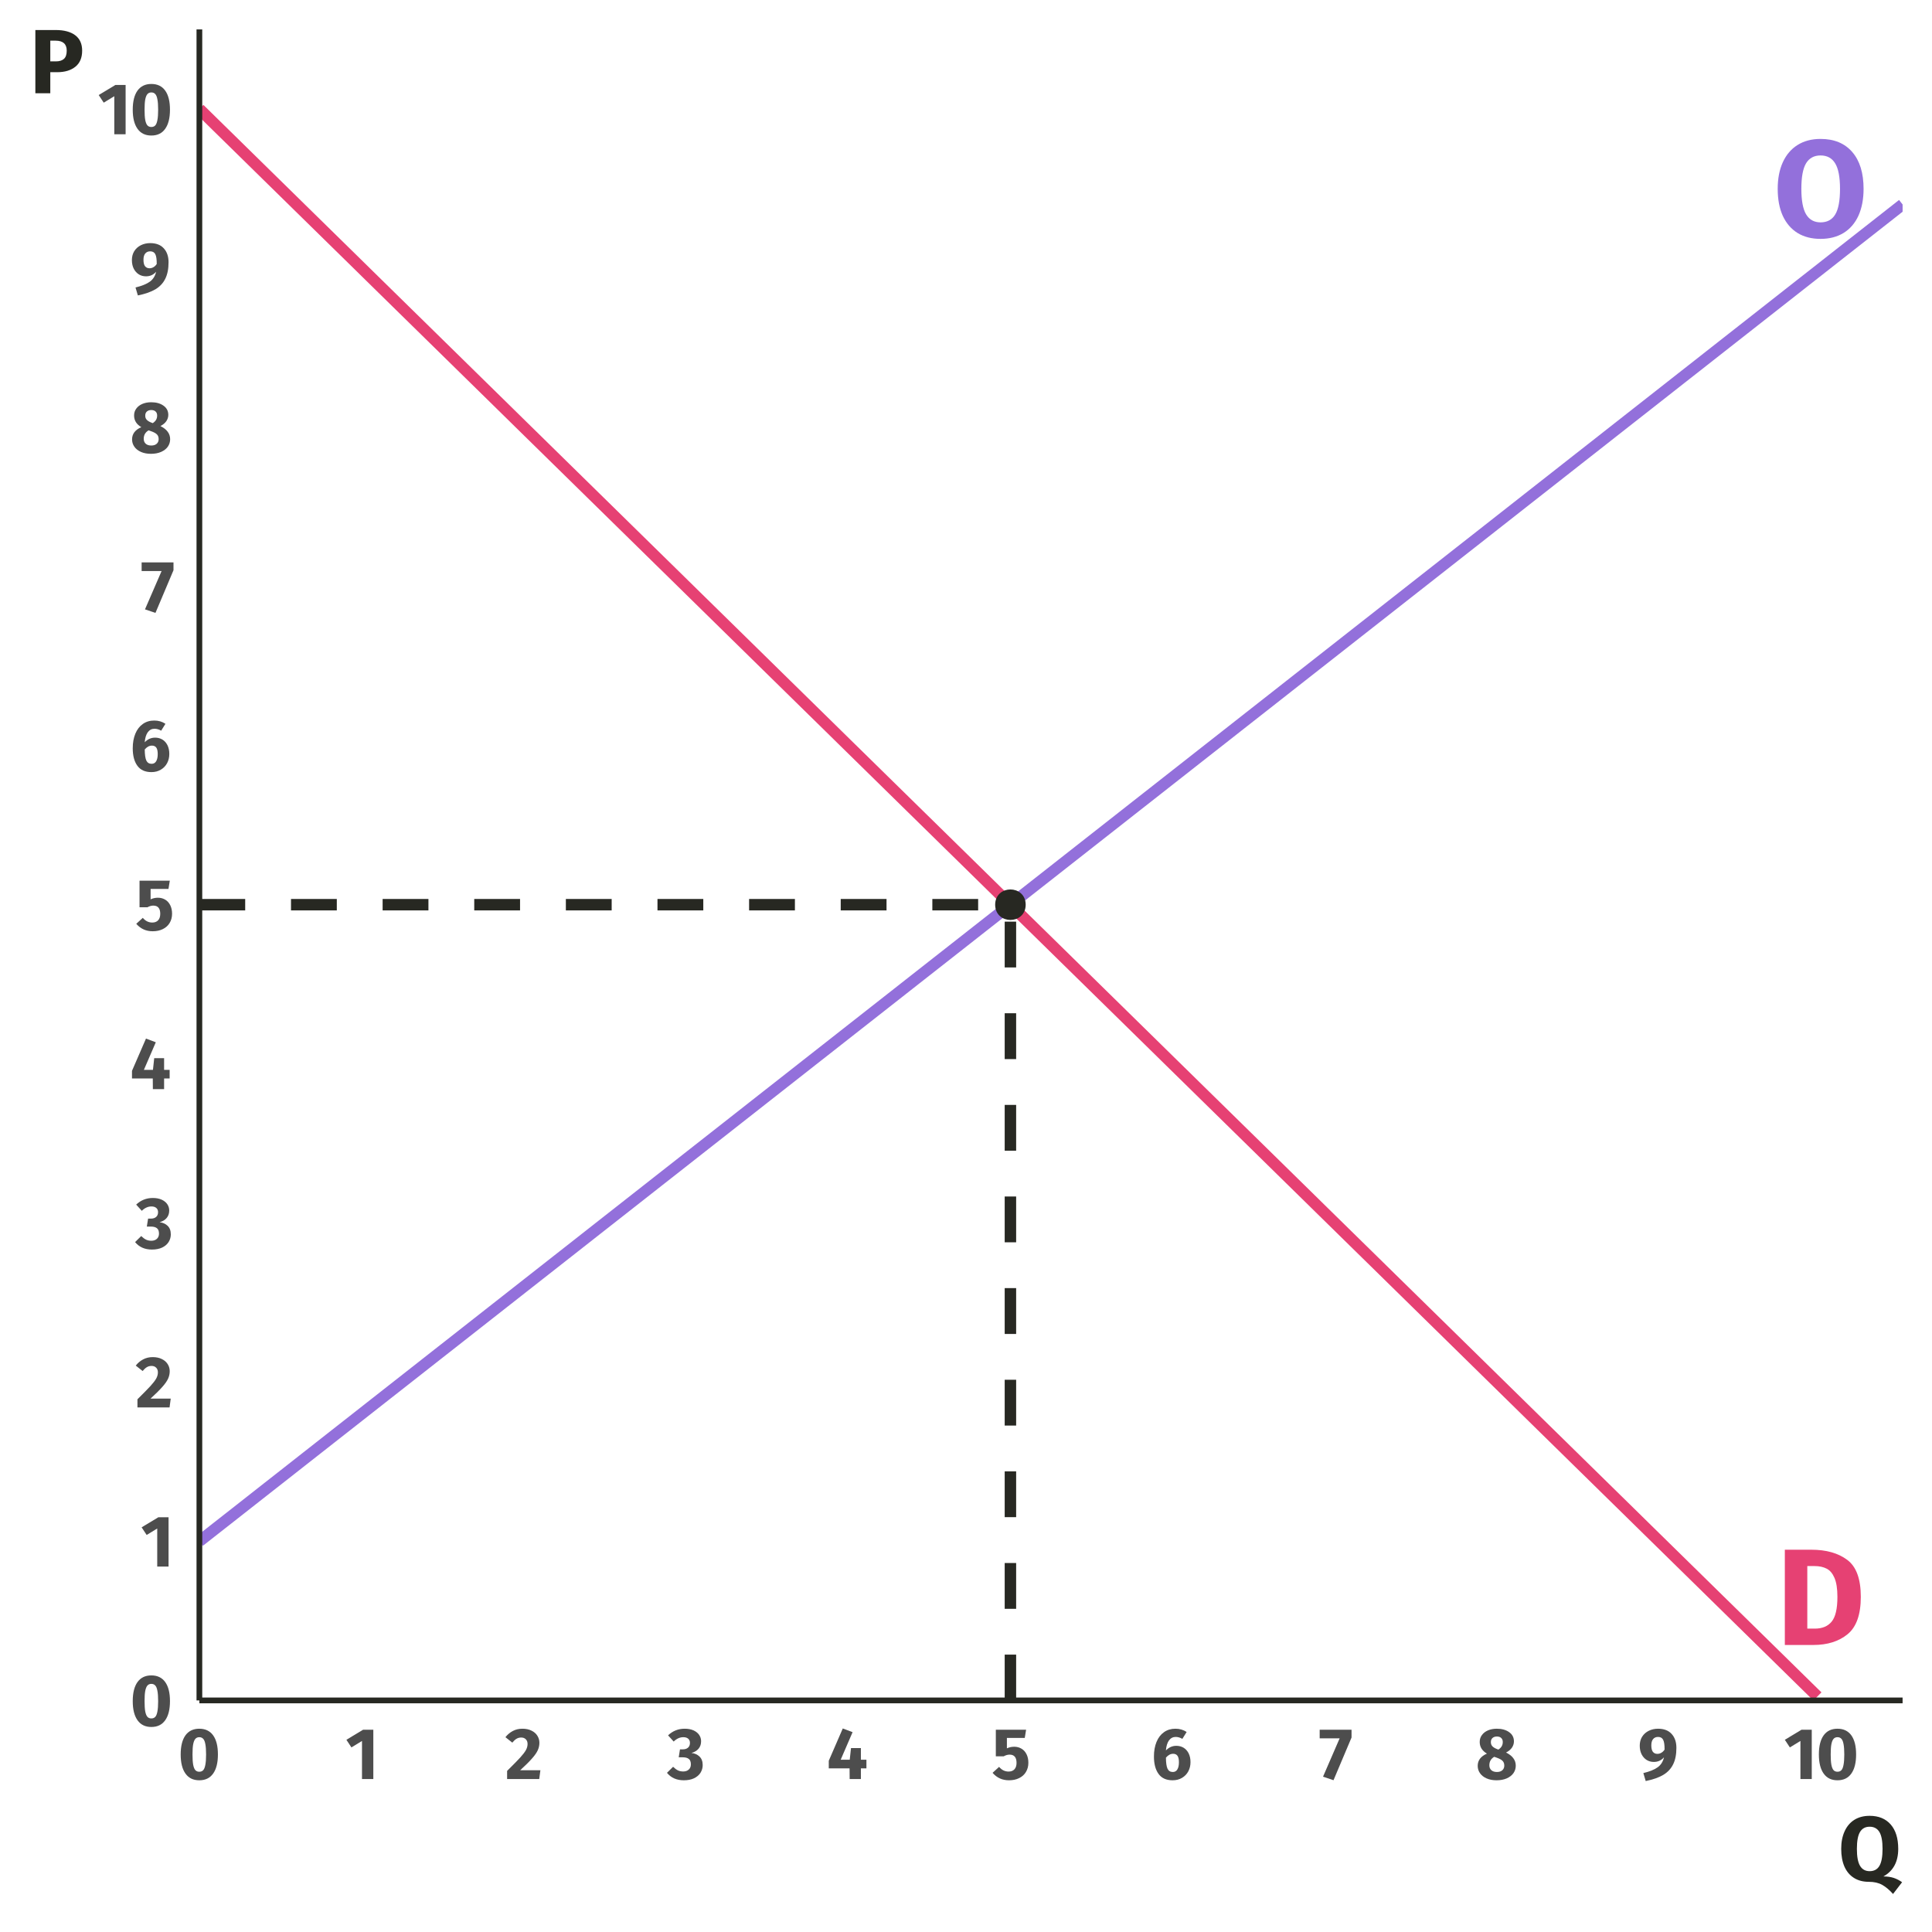
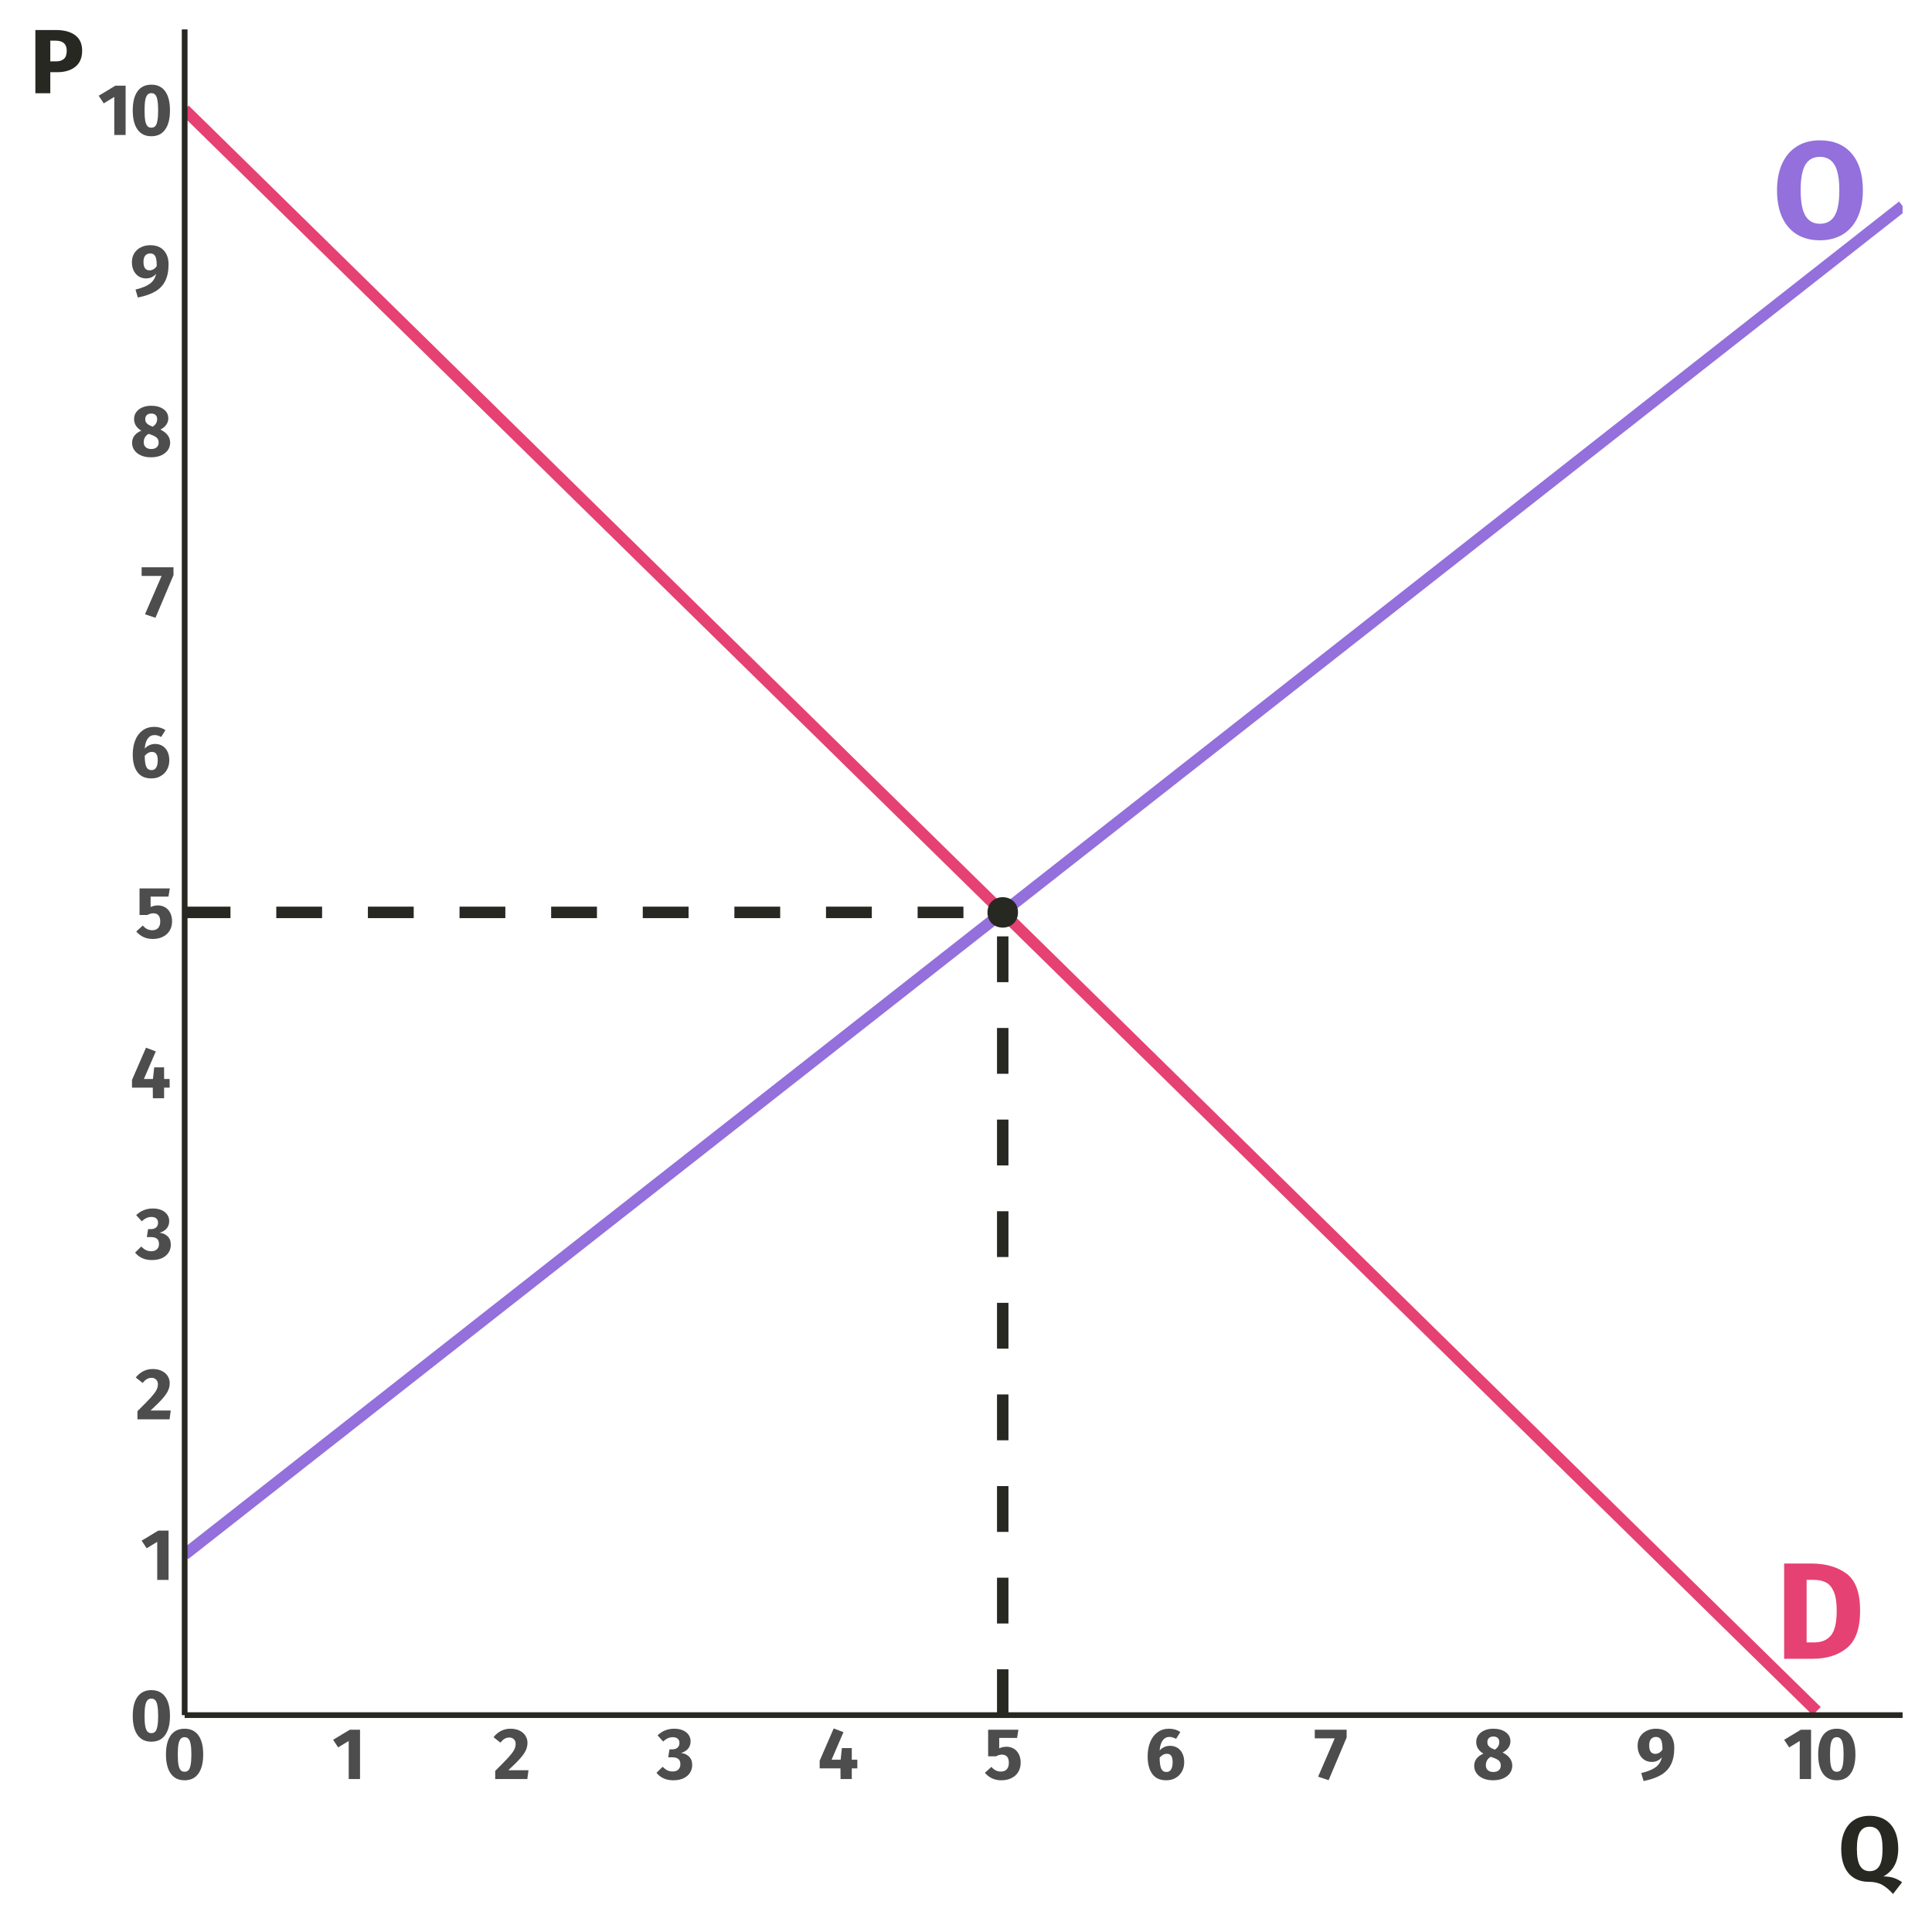
<svg xmlns="http://www.w3.org/2000/svg" xmlns:xlink="http://www.w3.org/1999/xlink" width="360" height="360" viewBox="0 0 360 360">
  <defs>
    <g>
      <g id="glyph-0-0">
        <path d="M 13.906 8.969 L 3.156 8.969 L 3.156 -26.891 L 13.906 -26.891 Z M 4.562 -25.562 L 4.562 7.625 L 12.516 7.625 L 12.516 -25.562 Z M 8.297 -11.547 C 9.316 -11.547 10.047 -11.27 10.484 -10.719 C 10.922 -10.176 11.141 -9.473 11.141 -8.609 C 11.141 -7.703 10.945 -7 10.562 -6.5 C 10.176 -6.008 9.555 -5.703 8.703 -5.578 L 8.703 -4.438 C 8.703 -4.25 8.641 -4.098 8.516 -3.984 C 8.391 -3.867 8.238 -3.812 8.062 -3.812 C 7.895 -3.812 7.742 -3.867 7.609 -3.984 C 7.484 -4.098 7.422 -4.25 7.422 -4.438 L 7.422 -6.578 C 8.328 -6.629 8.941 -6.797 9.266 -7.078 C 9.586 -7.359 9.75 -7.848 9.75 -8.547 C 9.75 -9.117 9.641 -9.555 9.422 -9.859 C 9.203 -10.172 8.789 -10.328 8.188 -10.328 C 7.695 -10.328 7.254 -10.227 6.859 -10.031 C 6.723 -9.988 6.613 -9.969 6.531 -9.969 C 6.344 -9.969 6.191 -10.02 6.078 -10.125 C 5.973 -10.238 5.922 -10.379 5.922 -10.547 C 5.922 -10.867 6.172 -11.113 6.672 -11.281 C 7.172 -11.457 7.711 -11.547 8.297 -11.547 Z M 8.062 -3.078 C 8.32 -3.078 8.535 -2.988 8.703 -2.812 C 8.879 -2.645 8.969 -2.43 8.969 -2.172 C 8.969 -1.898 8.879 -1.676 8.703 -1.5 C 8.535 -1.32 8.32 -1.234 8.062 -1.234 C 7.812 -1.234 7.598 -1.32 7.422 -1.5 C 7.254 -1.676 7.172 -1.898 7.172 -2.172 C 7.172 -2.43 7.254 -2.645 7.422 -2.812 C 7.598 -2.988 7.812 -3.078 8.062 -3.078 Z M 8.062 -3.078 " />
      </g>
      <g id="glyph-0-1">
        <path d="M 8.828 -18.188 C 11.359 -18.188 13.328 -17.375 14.734 -15.75 C 16.141 -14.125 16.844 -11.836 16.844 -8.891 C 16.844 -6.961 16.523 -5.297 15.891 -3.891 C 15.254 -2.492 14.332 -1.422 13.125 -0.672 C 11.914 0.066 10.484 0.438 8.828 0.438 C 7.172 0.438 5.742 0.07 4.547 -0.656 C 3.359 -1.395 2.441 -2.457 1.797 -3.844 C 1.16 -5.238 0.844 -6.922 0.844 -8.891 C 0.844 -10.797 1.16 -12.445 1.797 -13.844 C 2.441 -15.25 3.359 -16.32 4.547 -17.062 C 5.742 -17.812 7.172 -18.188 8.828 -18.188 Z M 8.828 -15.109 C 7.617 -15.109 6.719 -14.617 6.125 -13.641 C 5.539 -12.66 5.25 -11.078 5.25 -8.891 C 5.25 -6.703 5.547 -5.113 6.141 -4.125 C 6.742 -3.133 7.641 -2.641 8.828 -2.641 C 10.055 -2.641 10.969 -3.129 11.562 -4.109 C 12.156 -5.086 12.453 -6.68 12.453 -8.891 C 12.453 -11.086 12.148 -12.672 11.547 -13.641 C 10.953 -14.617 10.047 -15.109 8.828 -15.109 Z M 8.828 -15.109 " />
      </g>
      <g id="glyph-0-2">
        <path d="M 6.609 -17.75 C 9.391 -17.75 11.617 -17.117 13.297 -15.859 C 14.984 -14.609 15.828 -12.312 15.828 -8.969 C 15.828 -5.664 15.004 -3.344 13.359 -2 C 11.723 -0.664 9.598 0 6.984 0 L 1.672 0 L 1.672 -17.75 Z M 5.859 -14.703 L 5.859 -3.047 L 7.25 -3.047 C 8.633 -3.047 9.68 -3.477 10.391 -4.344 C 11.109 -5.207 11.469 -6.75 11.469 -8.969 C 11.469 -10.488 11.285 -11.664 10.922 -12.5 C 10.566 -13.332 10.082 -13.906 9.469 -14.219 C 8.852 -14.539 8.098 -14.703 7.203 -14.703 Z M 5.859 -14.703 " />
      </g>
      <g id="glyph-1-0">
        <path d="M 7.375 4.75 L 1.672 4.75 L 1.672 -14.266 L 7.375 -14.266 Z M 2.422 -13.562 L 2.422 4.047 L 6.641 4.047 L 6.641 -13.562 Z M 4.406 -6.125 C 4.945 -6.125 5.332 -5.977 5.562 -5.688 C 5.789 -5.406 5.906 -5.031 5.906 -4.562 C 5.906 -4.082 5.801 -3.711 5.594 -3.453 C 5.395 -3.191 5.07 -3.031 4.625 -2.969 L 4.625 -2.359 C 4.625 -2.254 4.586 -2.172 4.516 -2.109 C 4.453 -2.055 4.375 -2.031 4.281 -2.031 C 4.188 -2.031 4.102 -2.055 4.031 -2.109 C 3.969 -2.172 3.938 -2.254 3.938 -2.359 L 3.938 -3.5 C 4.414 -3.52 4.738 -3.602 4.906 -3.75 C 5.082 -3.906 5.172 -4.172 5.172 -4.547 C 5.172 -4.836 5.113 -5.066 5 -5.234 C 4.883 -5.398 4.664 -5.484 4.344 -5.484 C 4.082 -5.484 3.848 -5.43 3.641 -5.328 C 3.566 -5.297 3.508 -5.281 3.469 -5.281 C 3.363 -5.281 3.281 -5.312 3.219 -5.375 C 3.164 -5.438 3.141 -5.508 3.141 -5.594 C 3.141 -5.77 3.27 -5.898 3.531 -5.984 C 3.801 -6.078 4.094 -6.125 4.406 -6.125 Z M 4.281 -1.625 C 4.414 -1.625 4.523 -1.578 4.609 -1.484 C 4.703 -1.398 4.75 -1.289 4.75 -1.156 C 4.75 -1.008 4.703 -0.891 4.609 -0.797 C 4.523 -0.703 4.414 -0.656 4.281 -0.656 C 4.145 -0.656 4.031 -0.703 3.938 -0.797 C 3.852 -0.891 3.812 -1.008 3.812 -1.156 C 3.812 -1.289 3.852 -1.398 3.938 -1.484 C 4.031 -1.578 4.145 -1.625 4.281 -1.625 Z M 4.281 -1.625 " />
      </g>
      <g id="glyph-1-1">
        <path d="M 3.984 -9.375 C 5.109 -9.375 5.969 -8.961 6.562 -8.141 C 7.156 -7.316 7.453 -6.129 7.453 -4.578 C 7.453 -3.035 7.156 -1.848 6.562 -1.016 C 5.969 -0.18 5.109 0.234 3.984 0.234 C 2.859 0.234 2 -0.18 1.406 -1.016 C 0.812 -1.848 0.516 -3.035 0.516 -4.578 C 0.516 -6.129 0.812 -7.316 1.406 -8.141 C 2 -8.961 2.859 -9.375 3.984 -9.375 Z M 3.984 -7.797 C 3.672 -7.797 3.426 -7.691 3.25 -7.484 C 3.07 -7.285 2.938 -6.953 2.844 -6.484 C 2.758 -6.023 2.719 -5.391 2.719 -4.578 C 2.719 -3.766 2.758 -3.125 2.844 -2.656 C 2.938 -2.188 3.07 -1.852 3.25 -1.656 C 3.426 -1.457 3.672 -1.359 3.984 -1.359 C 4.285 -1.359 4.523 -1.453 4.703 -1.641 C 4.891 -1.836 5.023 -2.172 5.109 -2.641 C 5.203 -3.109 5.25 -3.754 5.25 -4.578 C 5.25 -5.398 5.203 -6.047 5.109 -6.516 C 5.023 -6.984 4.891 -7.312 4.703 -7.5 C 4.523 -7.695 4.285 -7.797 3.984 -7.797 Z M 3.984 -7.797 " />
      </g>
      <g id="glyph-1-2">
        <path d="M 5.188 0 L 3.078 0 L 3.078 -7.094 L 1.109 -5.891 L 0.172 -7.312 L 3.281 -9.188 L 5.188 -9.188 Z M 5.188 0 " />
      </g>
      <g id="glyph-1-3">
        <path d="M 3.234 -9.375 C 3.898 -9.375 4.469 -9.254 4.938 -9.016 C 5.414 -8.785 5.781 -8.469 6.031 -8.062 C 6.281 -7.664 6.406 -7.227 6.406 -6.75 C 6.406 -6.258 6.301 -5.789 6.094 -5.344 C 5.895 -4.906 5.539 -4.398 5.031 -3.828 C 4.531 -3.254 3.797 -2.523 2.828 -1.641 L 6.594 -1.641 L 6.375 0 L 0.391 0 L 0.391 -1.516 C 1.504 -2.617 2.316 -3.445 2.828 -4 C 3.336 -4.562 3.691 -5.023 3.891 -5.391 C 4.098 -5.766 4.203 -6.145 4.203 -6.531 C 4.203 -6.906 4.094 -7.195 3.875 -7.406 C 3.664 -7.625 3.379 -7.734 3.016 -7.734 C 2.691 -7.734 2.398 -7.656 2.141 -7.5 C 1.891 -7.352 1.629 -7.113 1.359 -6.781 L 0.078 -7.797 C 0.461 -8.285 0.922 -8.672 1.453 -8.953 C 1.984 -9.234 2.578 -9.375 3.234 -9.375 Z M 3.234 -9.375 " />
      </g>
      <g id="glyph-1-4">
-         <path d="M 3.25 -9.375 C 3.895 -9.375 4.445 -9.27 4.906 -9.062 C 5.363 -8.852 5.711 -8.57 5.953 -8.219 C 6.191 -7.863 6.312 -7.473 6.312 -7.047 C 6.312 -6.492 6.156 -6.031 5.844 -5.656 C 5.531 -5.281 5.086 -5.016 4.516 -4.859 C 5.129 -4.785 5.629 -4.562 6.016 -4.188 C 6.41 -3.812 6.609 -3.281 6.609 -2.594 C 6.609 -2.082 6.473 -1.609 6.203 -1.172 C 5.93 -0.742 5.531 -0.398 5 -0.141 C 4.469 0.109 3.832 0.234 3.094 0.234 C 1.758 0.234 0.711 -0.227 -0.047 -1.156 L 1.094 -2.281 C 1.406 -1.977 1.707 -1.754 2 -1.609 C 2.301 -1.473 2.629 -1.406 2.984 -1.406 C 3.398 -1.406 3.738 -1.52 4 -1.75 C 4.27 -1.988 4.406 -2.316 4.406 -2.734 C 4.406 -3.203 4.281 -3.535 4.031 -3.734 C 3.781 -3.941 3.406 -4.047 2.906 -4.047 L 2.141 -4.047 L 2.375 -5.531 L 2.906 -5.531 C 3.312 -5.531 3.633 -5.633 3.875 -5.844 C 4.113 -6.051 4.234 -6.348 4.234 -6.734 C 4.234 -7.066 4.125 -7.328 3.906 -7.516 C 3.688 -7.703 3.383 -7.797 3 -7.797 C 2.352 -7.797 1.754 -7.523 1.203 -6.984 L 0.156 -8.141 C 1.02 -8.961 2.051 -9.375 3.25 -9.375 Z M 3.25 -9.375 " />
+         <path d="M 3.25 -9.375 C 3.895 -9.375 4.445 -9.27 4.906 -9.062 C 5.363 -8.852 5.711 -8.57 5.953 -8.219 C 6.191 -7.863 6.312 -7.473 6.312 -7.047 C 6.312 -6.492 6.156 -6.031 5.844 -5.656 C 5.531 -5.281 5.086 -5.016 4.516 -4.859 C 5.129 -4.785 5.629 -4.562 6.016 -4.188 C 6.41 -3.812 6.609 -3.281 6.609 -2.594 C 6.609 -2.082 6.473 -1.609 6.203 -1.172 C 5.93 -0.742 5.531 -0.398 5 -0.141 C 4.469 0.105 3.832 0.234 3.094 0.234 C 1.758 0.234 0.711 -0.227 -0.047 -1.156 L 1.094 -2.281 C 1.406 -1.977 1.707 -1.754 2 -1.609 C 2.301 -1.473 2.629 -1.406 2.984 -1.406 C 3.398 -1.406 3.738 -1.52 4 -1.75 C 4.27 -1.988 4.406 -2.316 4.406 -2.734 C 4.406 -3.203 4.281 -3.535 4.031 -3.734 C 3.781 -3.941 3.406 -4.047 2.906 -4.047 L 2.141 -4.047 L 2.375 -5.531 L 2.906 -5.531 C 3.312 -5.531 3.633 -5.633 3.875 -5.844 C 4.113 -6.051 4.234 -6.348 4.234 -6.734 C 4.234 -7.066 4.125 -7.328 3.906 -7.516 C 3.688 -7.703 3.383 -7.797 3 -7.797 C 2.352 -7.797 1.754 -7.523 1.203 -6.984 L 0.156 -8.141 C 1.02 -8.961 2.051 -9.375 3.25 -9.375 Z M 3.25 -9.375 " />
      </g>
      <g id="glyph-1-5">
        <path d="M 7.391 -1.984 L 6.359 -1.984 L 6.359 0 L 4.266 0 L 4.25 -1.984 L 0.375 -1.984 L 0.375 -3.406 L 2.984 -9.422 L 4.812 -8.734 L 2.594 -3.594 L 4.281 -3.594 L 4.516 -5.766 L 6.359 -5.766 L 6.359 -3.594 L 7.391 -3.594 Z M 7.391 -1.984 " />
      </g>
      <g id="glyph-1-6">
        <path d="M 6.172 -7.656 L 2.844 -7.656 L 2.844 -5.719 C 3.27 -5.914 3.723 -6.016 4.203 -6.016 C 4.711 -6.016 5.164 -5.895 5.562 -5.656 C 5.957 -5.426 6.27 -5.082 6.5 -4.625 C 6.727 -4.176 6.844 -3.645 6.844 -3.031 C 6.844 -2.383 6.691 -1.812 6.391 -1.312 C 6.098 -0.82 5.676 -0.441 5.125 -0.172 C 4.582 0.098 3.953 0.234 3.234 0.234 C 1.992 0.234 0.973 -0.227 0.172 -1.156 L 1.391 -2.266 C 1.879 -1.68 2.469 -1.391 3.156 -1.391 C 3.625 -1.391 3.988 -1.531 4.25 -1.812 C 4.508 -2.094 4.641 -2.492 4.641 -3.016 C 4.641 -4.035 4.207 -4.547 3.344 -4.547 C 3.164 -4.547 2.988 -4.52 2.812 -4.469 C 2.645 -4.426 2.457 -4.348 2.25 -4.234 L 0.781 -4.234 L 0.781 -9.188 L 6.422 -9.188 Z M 6.172 -7.656 " />
      </g>
      <g id="glyph-1-7">
        <path d="M 4.688 -6.188 C 5.195 -6.188 5.648 -6.066 6.047 -5.828 C 6.441 -5.586 6.754 -5.238 6.984 -4.781 C 7.211 -4.32 7.328 -3.773 7.328 -3.141 C 7.328 -2.516 7.191 -1.945 6.922 -1.438 C 6.648 -0.926 6.258 -0.52 5.75 -0.219 C 5.25 0.082 4.664 0.234 4 0.234 C 2.82 0.234 1.945 -0.16 1.375 -0.953 C 0.801 -1.742 0.516 -2.828 0.516 -4.203 C 0.516 -5.234 0.676 -6.141 1 -6.922 C 1.32 -7.703 1.785 -8.305 2.391 -8.734 C 2.992 -9.16 3.703 -9.375 4.516 -9.375 C 5.305 -9.375 6.004 -9.172 6.609 -8.766 L 5.812 -7.484 C 5.406 -7.723 4.988 -7.844 4.562 -7.844 C 4.051 -7.844 3.633 -7.625 3.312 -7.188 C 3 -6.75 2.812 -6.129 2.75 -5.328 C 3.289 -5.898 3.938 -6.188 4.688 -6.188 Z M 4.031 -1.312 C 4.406 -1.312 4.688 -1.469 4.875 -1.781 C 5.07 -2.102 5.172 -2.547 5.172 -3.109 C 5.172 -3.68 5.082 -4.086 4.906 -4.328 C 4.727 -4.578 4.457 -4.703 4.094 -4.703 C 3.602 -4.703 3.156 -4.461 2.75 -3.984 C 2.758 -3.016 2.859 -2.328 3.047 -1.922 C 3.242 -1.516 3.57 -1.312 4.031 -1.312 Z M 4.031 -1.312 " />
      </g>
      <g id="glyph-1-8">
        <path d="M 6.109 -7.734 L 2.75 0.219 L 0.797 -0.438 L 3.891 -7.578 L 0.172 -7.578 L 0.172 -9.188 L 6.109 -9.188 Z M 6.109 -7.734 " />
      </g>
      <g id="glyph-1-9">
        <path d="M 5.672 -4.938 C 6.285 -4.633 6.738 -4.281 7.031 -3.875 C 7.332 -3.477 7.484 -3.016 7.484 -2.484 C 7.484 -1.984 7.344 -1.523 7.062 -1.109 C 6.781 -0.703 6.363 -0.375 5.812 -0.125 C 5.27 0.113 4.633 0.234 3.906 0.234 C 3.188 0.234 2.562 0.113 2.031 -0.125 C 1.5 -0.363 1.094 -0.688 0.812 -1.094 C 0.531 -1.5 0.391 -1.953 0.391 -2.453 C 0.391 -3.473 0.961 -4.234 2.109 -4.734 C 1.211 -5.266 0.766 -5.988 0.766 -6.906 C 0.766 -7.395 0.898 -7.82 1.172 -8.188 C 1.441 -8.562 1.816 -8.852 2.297 -9.062 C 2.785 -9.27 3.336 -9.375 3.953 -9.375 C 4.891 -9.375 5.656 -9.16 6.25 -8.734 C 6.844 -8.316 7.141 -7.742 7.141 -7.016 C 7.141 -6.609 7.02 -6.223 6.781 -5.859 C 6.539 -5.504 6.172 -5.195 5.672 -4.938 Z M 3.969 -7.922 C 3.625 -7.922 3.348 -7.828 3.141 -7.641 C 2.941 -7.461 2.844 -7.207 2.844 -6.875 C 2.844 -6.57 2.93 -6.32 3.109 -6.125 C 3.285 -5.926 3.566 -5.75 3.953 -5.594 L 4.25 -5.484 C 4.551 -5.691 4.758 -5.906 4.875 -6.125 C 5 -6.344 5.062 -6.602 5.062 -6.906 C 5.062 -7.219 4.969 -7.461 4.781 -7.641 C 4.594 -7.828 4.32 -7.922 3.969 -7.922 Z M 3.969 -1.312 C 4.406 -1.312 4.742 -1.422 4.984 -1.641 C 5.223 -1.859 5.344 -2.145 5.344 -2.5 C 5.344 -2.875 5.238 -3.164 5.031 -3.375 C 4.82 -3.594 4.453 -3.797 3.922 -3.984 L 3.469 -4.141 C 2.863 -3.785 2.562 -3.258 2.562 -2.562 C 2.562 -2.176 2.688 -1.867 2.938 -1.641 C 3.188 -1.422 3.531 -1.312 3.969 -1.312 Z M 3.969 -1.312 " />
      </g>
      <g id="glyph-1-10">
        <path d="M 3.766 -9.375 C 4.867 -9.375 5.711 -9.051 6.297 -8.406 C 6.891 -7.758 7.188 -6.895 7.188 -5.812 C 7.188 -4.57 6.984 -3.547 6.578 -2.734 C 6.18 -1.922 5.566 -1.266 4.734 -0.766 C 3.898 -0.273 2.812 0.102 1.469 0.375 L 1.031 -1.109 C 2.227 -1.398 3.125 -1.766 3.719 -2.203 C 4.312 -2.641 4.695 -3.254 4.875 -4.047 C 4.383 -3.473 3.754 -3.188 2.984 -3.188 C 2.492 -3.188 2.051 -3.305 1.656 -3.547 C 1.258 -3.797 0.941 -4.148 0.703 -4.609 C 0.473 -5.066 0.359 -5.602 0.359 -6.219 C 0.359 -6.844 0.504 -7.395 0.797 -7.875 C 1.098 -8.352 1.508 -8.723 2.031 -8.984 C 2.551 -9.242 3.129 -9.375 3.766 -9.375 Z M 3.641 -4.688 C 3.898 -4.688 4.145 -4.754 4.375 -4.891 C 4.613 -5.023 4.816 -5.223 4.984 -5.484 C 4.992 -6.348 4.906 -6.957 4.719 -7.312 C 4.539 -7.664 4.223 -7.844 3.766 -7.844 C 3.379 -7.844 3.07 -7.707 2.844 -7.438 C 2.625 -7.176 2.516 -6.789 2.516 -6.281 C 2.516 -5.719 2.613 -5.312 2.812 -5.062 C 3.02 -4.812 3.297 -4.688 3.641 -4.688 Z M 3.641 -4.688 " />
      </g>
      <g id="glyph-2-0">
        <path d="M 9.234 5.953 L 2.094 5.953 L 2.094 -17.844 L 9.234 -17.844 Z M 3.031 -16.969 L 3.031 5.062 L 8.312 5.062 L 8.312 -16.969 Z M 5.516 -7.672 C 6.191 -7.672 6.672 -7.488 6.953 -7.125 C 7.242 -6.758 7.391 -6.289 7.391 -5.719 C 7.391 -5.113 7.258 -4.645 7 -4.312 C 6.75 -3.988 6.344 -3.785 5.781 -3.703 L 5.781 -2.938 C 5.781 -2.812 5.738 -2.711 5.656 -2.641 C 5.57 -2.566 5.473 -2.531 5.359 -2.531 C 5.242 -2.531 5.145 -2.566 5.062 -2.641 C 4.977 -2.711 4.938 -2.812 4.938 -2.938 L 4.938 -4.375 C 5.531 -4.406 5.938 -4.516 6.156 -4.703 C 6.375 -4.891 6.484 -5.211 6.484 -5.672 C 6.484 -6.047 6.406 -6.332 6.25 -6.531 C 6.102 -6.738 5.832 -6.844 5.438 -6.844 C 5.113 -6.844 4.82 -6.781 4.562 -6.656 C 4.469 -6.625 4.391 -6.609 4.328 -6.609 C 4.203 -6.609 4.102 -6.645 4.031 -6.719 C 3.957 -6.789 3.922 -6.883 3.922 -7 C 3.922 -7.219 4.086 -7.383 4.422 -7.5 C 4.766 -7.613 5.129 -7.672 5.516 -7.672 Z M 5.359 -2.047 C 5.523 -2.047 5.664 -1.988 5.781 -1.875 C 5.895 -1.758 5.953 -1.613 5.953 -1.438 C 5.953 -1.258 5.895 -1.109 5.781 -0.984 C 5.664 -0.867 5.523 -0.812 5.359 -0.812 C 5.18 -0.812 5.035 -0.867 4.922 -0.984 C 4.816 -1.109 4.766 -1.258 4.766 -1.438 C 4.766 -1.613 4.816 -1.758 4.922 -1.875 C 5.035 -1.988 5.18 -2.047 5.359 -2.047 Z M 5.359 -2.047 " />
      </g>
      <g id="glyph-2-1">
        <path d="M 8.422 -0.766 C 9.148 -0.766 9.785 -0.676 10.328 -0.5 C 10.879 -0.32 11.406 -0.051 11.906 0.312 L 10.219 2.5 C 9.57 1.77 8.906 1.207 8.219 0.812 C 7.539 0.426 6.695 0.234 5.688 0.234 C 4.633 0.234 3.723 -0.004 2.953 -0.484 C 2.18 -0.961 1.586 -1.66 1.172 -2.578 C 0.766 -3.504 0.562 -4.613 0.562 -5.906 C 0.562 -7.164 0.773 -8.258 1.203 -9.188 C 1.629 -10.125 2.238 -10.836 3.031 -11.328 C 3.82 -11.816 4.766 -12.062 5.859 -12.062 C 7.535 -12.062 8.844 -11.523 9.781 -10.453 C 10.719 -9.379 11.188 -7.863 11.188 -5.906 C 11.188 -3.5 10.266 -1.785 8.422 -0.766 Z M 3.484 -5.906 C 3.484 -4.445 3.68 -3.391 4.078 -2.734 C 4.473 -2.078 5.066 -1.75 5.859 -1.75 C 6.68 -1.75 7.285 -2.07 7.672 -2.719 C 8.066 -3.375 8.266 -4.438 8.266 -5.906 C 8.266 -7.363 8.066 -8.414 7.672 -9.062 C 7.273 -9.707 6.672 -10.031 5.859 -10.031 C 5.055 -10.031 4.457 -9.703 4.062 -9.047 C 3.676 -8.398 3.484 -7.352 3.484 -5.906 Z M 3.484 -5.906 " />
      </g>
      <g id="glyph-2-2">
        <path d="M 4.906 -11.781 C 6.457 -11.781 7.664 -11.457 8.531 -10.812 C 9.395 -10.164 9.828 -9.207 9.828 -7.938 C 9.828 -6.613 9.406 -5.613 8.562 -4.938 C 7.719 -4.258 6.586 -3.922 5.172 -3.922 L 3.891 -3.922 L 3.891 0 L 1.109 0 L 1.109 -11.781 Z M 4.938 -5.938 C 5.594 -5.938 6.094 -6.094 6.438 -6.406 C 6.781 -6.719 6.953 -7.227 6.953 -7.938 C 6.953 -9.176 6.258 -9.797 4.875 -9.797 L 3.891 -9.797 L 3.891 -5.938 Z M 4.938 -5.938 " />
      </g>
    </g>
    <clipPath id="clip-0">
-       <path clip-rule="nonzero" d="M 37.152 37 L 354.523 37 L 354.523 289 L 37.152 289 Z M 37.152 37 " />
+       <path clip-rule="nonzero" d="M 34.41 37 L 354.52 37 L 354.52 291 L 34.41 291 Z M 34.41 37 " />
    </clipPath>
    <clipPath id="clip-1">
-       <path clip-rule="nonzero" d="M 37.152 19 L 340 19 L 340 316.852 L 37.152 316.852 Z M 37.152 19 " />
+       <path clip-rule="nonzero" d="M 34.41 19 L 340 19 L 340 319.59 L 34.41 319.59 Z M 34.41 19 " />
    </clipPath>
    <clipPath id="clip-2">
-       <path clip-rule="nonzero" d="M 187 167 L 190 167 L 190 316.852 L 187 316.852 Z M 187 167 " />
+       <path clip-rule="nonzero" d="M 185 168 L 188 168 L 188 319.59 L 185 319.59 Z M 185 168 " />
    </clipPath>
    <clipPath id="clip-3">
-       <path clip-rule="nonzero" d="M 37.152 167 L 190 167 L 190 170 L 37.152 170 Z M 37.152 167 " />
+       <path clip-rule="nonzero" d="M 34.41 168 L 188 168 L 188 172 L 34.41 172 Z M 34.41 168 " />
    </clipPath>
  </defs>
  <rect x="-36" y="-36" width="432" height="432" fill="rgb(100%, 100%, 100%)" fill-opacity="1" />
  <g clip-path="url(#clip-0)">
-     <path fill="none" stroke-width="2.134" stroke-linecap="butt" stroke-linejoin="round" stroke="rgb(57.647%, 43.922%, 85.882%)" stroke-opacity="1" stroke-miterlimit="10" d="M 37.152 287.195 L 40.324 284.703 L 43.5 282.215 L 49.844 277.23 L 53.02 274.742 L 56.191 272.25 L 59.367 269.758 L 62.539 267.266 L 65.715 264.777 L 68.887 262.285 L 72.062 259.793 L 75.234 257.305 L 78.41 254.812 L 81.582 252.32 L 84.758 249.832 L 87.93 247.34 L 91.105 244.848 L 94.277 242.359 L 97.449 239.867 L 100.625 237.375 L 103.797 234.887 L 106.973 232.395 L 110.145 229.902 L 113.32 227.41 L 116.492 224.922 L 119.668 222.43 L 122.84 219.938 L 126.016 217.449 L 129.188 214.957 L 132.363 212.465 L 135.535 209.977 L 138.711 207.484 L 141.883 204.992 L 145.055 202.504 L 148.23 200.012 L 151.402 197.52 L 154.578 195.031 L 157.75 192.539 L 160.926 190.047 L 164.098 187.559 L 167.273 185.066 L 170.445 182.574 L 173.621 180.082 L 176.793 177.594 L 179.969 175.102 L 183.141 172.609 L 186.316 170.121 L 192.66 165.137 L 195.836 162.648 L 199.008 160.156 L 202.184 157.664 L 205.355 155.176 L 208.531 152.684 L 211.703 150.191 L 214.879 147.703 L 218.051 145.211 L 221.227 142.719 L 224.398 140.227 L 227.574 137.738 L 230.746 135.246 L 233.922 132.754 L 237.094 130.266 L 240.266 127.773 L 243.441 125.281 L 246.613 122.793 L 249.789 120.301 L 252.961 117.809 L 256.137 115.32 L 259.309 112.828 L 262.484 110.336 L 265.656 107.848 L 268.832 105.355 L 272.004 102.863 L 275.18 100.375 L 278.352 97.883 L 281.527 95.391 L 284.699 92.898 L 287.871 90.41 L 291.047 87.918 L 294.219 85.426 L 297.395 82.938 L 300.566 80.445 L 303.742 77.953 L 306.914 75.465 L 310.09 72.973 L 313.262 70.48 L 316.438 67.992 L 319.609 65.5 L 322.785 63.008 L 325.957 60.52 L 329.133 58.027 L 335.477 53.043 L 338.652 50.555 L 341.824 48.062 L 345 45.57 L 348.172 43.082 L 351.348 40.59 L 354.52 38.098 " />
+     <path fill="none" stroke-width="2.134" stroke-linecap="butt" stroke-linejoin="round" stroke="rgb(57.647%, 43.922%, 85.882%)" stroke-opacity="1" stroke-miterlimit="10" d="M 34.41 289.676 L 37.613 287.16 L 40.812 284.648 L 44.016 282.137 L 47.215 279.621 L 50.418 277.109 L 53.617 274.598 L 56.82 272.082 L 60.02 269.57 L 63.223 267.059 L 66.422 264.547 L 69.621 262.031 L 72.824 259.52 L 76.023 257.008 L 79.227 254.492 L 82.426 251.98 L 85.629 249.469 L 88.828 246.953 L 92.031 244.441 L 95.23 241.93 L 98.434 239.418 L 101.633 236.902 L 104.836 234.391 L 108.035 231.879 L 111.238 229.363 L 114.438 226.852 L 117.641 224.34 L 120.84 221.824 L 124.043 219.312 L 127.242 216.801 L 130.445 214.289 L 133.645 211.773 L 136.848 209.262 L 140.047 206.75 L 143.25 204.234 L 146.449 201.723 L 149.652 199.211 L 152.852 196.699 L 156.051 194.184 L 159.254 191.672 L 162.453 189.16 L 165.656 186.645 L 168.855 184.133 L 172.059 181.621 L 175.258 179.105 L 178.461 176.594 L 181.66 174.082 L 184.863 171.57 L 188.062 169.055 L 191.266 166.543 L 194.465 164.031 L 197.668 161.516 L 200.867 159.004 L 204.07 156.492 L 207.27 153.977 L 210.473 151.465 L 213.672 148.953 L 216.875 146.441 L 220.074 143.926 L 223.277 141.414 L 226.477 138.902 L 229.68 136.387 L 236.078 131.363 L 239.281 128.852 L 242.48 126.336 L 245.684 123.824 L 248.883 121.312 L 252.086 118.797 L 255.285 116.285 L 258.488 113.773 L 261.688 111.258 L 264.891 108.746 L 268.09 106.234 L 271.293 103.723 L 274.492 101.207 L 277.695 98.695 L 280.895 96.184 L 284.098 93.668 L 287.297 91.156 L 290.5 88.645 L 293.699 86.129 L 296.902 83.617 L 300.102 81.105 L 303.305 78.594 L 306.504 76.078 L 309.707 73.566 L 312.906 71.055 L 316.105 68.539 L 319.309 66.027 L 322.508 63.516 L 325.711 61.004 L 328.91 58.488 L 332.113 55.977 L 335.312 53.465 L 338.516 50.949 L 341.715 48.438 L 344.918 45.926 L 348.117 43.41 L 351.32 40.898 L 354.52 38.387 " />
  </g>
  <g fill="rgb(57.647%, 43.922%, 85.882%)" fill-opacity="1">
-     <use xlink:href="#glyph-0-1" x="330.406" y="44.075" />
+     <use xlink:href="#glyph-0-1" x="330.277" y="44.337" />
  </g>
  <g clip-path="url(#clip-1)">
-     <path fill="none" stroke-width="2.134" stroke-linecap="butt" stroke-linejoin="round" stroke="rgb(90.196%, 25.49%, 45.098%)" stroke-opacity="1" stroke-miterlimit="10" d="M 37.152 20.305 L 40.324 23.422 L 43.5 26.535 L 49.844 32.762 L 53.02 35.875 L 56.191 38.988 L 59.367 42.102 L 62.539 45.215 L 65.715 48.328 L 68.887 51.445 L 72.062 54.559 L 75.234 57.672 L 78.41 60.785 L 81.582 63.898 L 84.758 67.012 L 87.93 70.125 L 91.105 73.238 L 94.277 76.352 L 97.449 79.469 L 100.625 82.582 L 103.797 85.695 L 106.973 88.809 L 110.145 91.922 L 113.32 95.035 L 116.492 98.148 L 119.668 101.262 L 122.84 104.375 L 126.016 107.488 L 129.188 110.605 L 132.363 113.719 L 135.535 116.832 L 138.711 119.945 L 145.055 126.172 L 148.23 129.285 L 151.402 132.398 L 154.578 135.512 L 157.75 138.629 L 160.926 141.742 L 164.098 144.855 L 167.273 147.969 L 170.445 151.082 L 173.621 154.195 L 176.793 157.309 L 179.969 160.422 L 183.141 163.535 L 186.316 166.652 L 192.66 172.879 L 195.836 175.992 L 199.008 179.105 L 202.184 182.219 L 205.355 185.332 L 208.531 188.445 L 211.703 191.559 L 214.879 194.672 L 218.051 197.789 L 221.227 200.902 L 224.398 204.016 L 227.574 207.129 L 230.746 210.242 L 233.922 213.355 L 240.266 219.582 L 243.441 222.695 L 246.613 225.812 L 249.789 228.926 L 252.961 232.039 L 256.137 235.152 L 259.309 238.266 L 262.484 241.379 L 265.656 244.492 L 268.832 247.605 L 272.004 250.719 L 275.18 253.836 L 278.352 256.949 L 281.527 260.062 L 287.871 266.289 L 291.047 269.402 L 294.219 272.516 L 297.395 275.629 L 300.566 278.742 L 303.742 281.855 L 306.914 284.973 L 310.09 288.086 L 313.262 291.199 L 316.438 294.312 L 319.609 297.426 L 322.785 300.539 L 325.957 303.652 L 329.133 306.766 L 332.305 309.879 L 335.477 312.996 L 338.652 316.109 " />
+     <path fill="none" stroke-width="2.134" stroke-linecap="butt" stroke-linejoin="round" stroke="rgb(90.196%, 25.49%, 45.098%)" stroke-opacity="1" stroke-miterlimit="10" d="M 34.41 20.438 L 37.613 23.578 L 40.812 26.719 L 44.016 29.859 L 47.215 33 L 50.418 36.141 L 53.617 39.285 L 56.82 42.426 L 60.02 45.566 L 63.223 48.707 L 69.621 54.988 L 72.824 58.129 L 76.023 61.27 L 79.227 64.414 L 82.426 67.555 L 85.629 70.695 L 88.828 73.836 L 92.031 76.977 L 95.23 80.117 L 98.434 83.258 L 101.633 86.398 L 104.836 89.543 L 108.035 92.684 L 111.238 95.824 L 114.438 98.965 L 117.641 102.105 L 120.84 105.246 L 124.043 108.387 L 127.242 111.527 L 130.445 114.672 L 133.645 117.812 L 136.848 120.953 L 140.047 124.094 L 143.25 127.234 L 146.449 130.375 L 149.652 133.516 L 156.051 139.797 L 159.254 142.941 L 162.453 146.082 L 165.656 149.223 L 168.855 152.363 L 172.059 155.504 L 175.258 158.645 L 178.461 161.785 L 181.66 164.926 L 184.863 168.07 L 188.062 171.211 L 191.266 174.352 L 194.465 177.492 L 197.668 180.633 L 200.867 183.773 L 204.07 186.914 L 207.27 190.055 L 210.473 193.199 L 213.672 196.34 L 216.875 199.48 L 220.074 202.621 L 223.277 205.762 L 226.477 208.902 L 229.68 212.043 L 236.078 218.324 L 239.281 221.469 L 242.48 224.609 L 245.684 227.75 L 248.883 230.891 L 252.086 234.031 L 255.285 237.172 L 258.488 240.312 L 261.688 243.453 L 264.891 246.598 L 268.09 249.738 L 271.293 252.879 L 274.492 256.02 L 277.695 259.16 L 280.895 262.301 L 284.098 265.441 L 287.297 268.582 L 290.5 271.727 L 293.699 274.867 L 296.902 278.008 L 300.102 281.148 L 303.305 284.289 L 306.504 287.43 L 309.707 290.57 L 316.105 296.852 L 319.309 299.996 L 322.508 303.137 L 325.711 306.277 L 328.91 309.418 L 332.113 312.559 L 335.312 315.699 L 338.516 318.84 " />
  </g>
  <g fill="rgb(90.196%, 25.49%, 45.098%)" fill-opacity="1">
-     <use xlink:href="#glyph-0-2" x="330.906" y="306.517" />
+     <use xlink:href="#glyph-0-2" x="330.777" y="309.087" />
  </g>
-   <path fill-rule="nonzero" fill="rgb(15.294%, 15.686%, 13.333%)" fill-opacity="1" stroke-width="0.709" stroke-linecap="round" stroke-linejoin="round" stroke="rgb(15.294%, 15.686%, 13.333%)" stroke-opacity="1" stroke-miterlimit="10" d="M 190.766 168.578 C 190.766 171.895 185.789 171.895 185.789 168.578 C 185.789 165.262 190.766 165.262 190.766 168.578 " />
+   <path fill-rule="nonzero" fill="rgb(15.294%, 15.686%, 13.333%)" fill-opacity="1" stroke-width="0.709" stroke-linecap="round" stroke-linejoin="round" stroke="rgb(15.294%, 15.686%, 13.333%)" stroke-opacity="1" stroke-miterlimit="10" d="M 189.332 170.012 C 189.332 173.332 184.355 173.332 184.355 170.012 C 184.355 166.695 189.332 166.695 189.332 170.012 " />
  <g clip-path="url(#clip-2)">
-     <path fill="none" stroke-width="2.134" stroke-linecap="butt" stroke-linejoin="round" stroke="rgb(15.294%, 15.686%, 13.333%)" stroke-opacity="1" stroke-dasharray="8.536 8.536" stroke-miterlimit="10" d="M 188.277 316.848 L 188.277 168.578 " />
+     <path fill="none" stroke-width="2.134" stroke-linecap="butt" stroke-linejoin="round" stroke="rgb(15.294%, 15.686%, 13.333%)" stroke-opacity="1" stroke-dasharray="8.536 8.536" stroke-miterlimit="10" d="M 186.844 319.59 L 186.844 170.012 " />
  </g>
  <g clip-path="url(#clip-3)">
-     <path fill="none" stroke-width="2.134" stroke-linecap="butt" stroke-linejoin="round" stroke="rgb(15.294%, 15.686%, 13.333%)" stroke-opacity="1" stroke-dasharray="8.536 8.536" stroke-miterlimit="10" d="M 37.152 168.578 L 188.277 168.578 " />
+     <path fill="none" stroke-width="2.134" stroke-linecap="butt" stroke-linejoin="round" stroke="rgb(15.294%, 15.686%, 13.333%)" stroke-opacity="1" stroke-dasharray="8.536 8.536" stroke-miterlimit="10" d="M 34.41 170.012 L 186.844 170.012 " />
  </g>
-   <path fill="none" stroke-width="1.067" stroke-linecap="butt" stroke-linejoin="round" stroke="rgb(15.294%, 15.686%, 13.333%)" stroke-opacity="1" stroke-miterlimit="10" d="M 37.152 316.848 L 37.152 5.48 " />
+   <path fill="none" stroke-width="1.067" stroke-linecap="butt" stroke-linejoin="round" stroke="rgb(15.294%, 15.686%, 13.333%)" stroke-opacity="1" stroke-miterlimit="10" d="M 34.41 319.59 L 34.41 5.48 " />
  <g fill="rgb(30.196%, 30.196%, 30.196%)" fill-opacity="1">
-     <use xlink:href="#glyph-1-1" x="24.219" y="321.562" />
+     <use xlink:href="#glyph-1-1" x="24.219" y="324.305" />
  </g>
  <g fill="rgb(30.196%, 30.196%, 30.196%)" fill-opacity="1">
-     <use xlink:href="#glyph-1-2" x="26.219" y="291.91" />
+     <use xlink:href="#glyph-1-2" x="26.219" y="294.391" />
  </g>
  <g fill="rgb(30.196%, 30.196%, 30.196%)" fill-opacity="1">
-     <use xlink:href="#glyph-1-3" x="25.219" y="262.254" />
+     <use xlink:href="#glyph-1-3" x="25.219" y="264.473" />
  </g>
  <g fill="rgb(30.196%, 30.196%, 30.196%)" fill-opacity="1">
-     <use xlink:href="#glyph-1-4" x="25.219" y="232.602" />
+     <use xlink:href="#glyph-1-4" x="25.219" y="234.559" />
  </g>
  <g fill="rgb(30.196%, 30.196%, 30.196%)" fill-opacity="1">
-     <use xlink:href="#glyph-1-5" x="24.219" y="202.945" />
+     <use xlink:href="#glyph-1-5" x="24.219" y="204.645" />
  </g>
  <g fill="rgb(30.196%, 30.196%, 30.196%)" fill-opacity="1">
-     <use xlink:href="#glyph-1-6" x="25.219" y="173.293" />
+     <use xlink:href="#glyph-1-6" x="25.219" y="174.727" />
  </g>
  <g fill="rgb(30.196%, 30.196%, 30.196%)" fill-opacity="1">
-     <use xlink:href="#glyph-1-7" x="24.219" y="143.637" />
+     <use xlink:href="#glyph-1-7" x="24.219" y="144.812" />
  </g>
  <g fill="rgb(30.196%, 30.196%, 30.196%)" fill-opacity="1">
-     <use xlink:href="#glyph-1-8" x="26.219" y="113.984" />
+     <use xlink:href="#glyph-1-8" x="26.219" y="114.898" />
  </g>
  <g fill="rgb(30.196%, 30.196%, 30.196%)" fill-opacity="1">
-     <use xlink:href="#glyph-1-9" x="24.219" y="84.328" />
+     <use xlink:href="#glyph-1-9" x="24.219" y="84.98" />
  </g>
  <g fill="rgb(30.196%, 30.196%, 30.196%)" fill-opacity="1">
-     <use xlink:href="#glyph-1-10" x="24.219" y="54.676" />
+     <use xlink:href="#glyph-1-10" x="24.219" y="55.066" />
  </g>
  <g fill="rgb(30.196%, 30.196%, 30.196%)" fill-opacity="1">
-     <use xlink:href="#glyph-1-2" x="18.219" y="25.02" />
-     <use xlink:href="#glyph-1-1" x="24.219" y="25.02" />
+     <use xlink:href="#glyph-1-2" x="18.219" y="25.152" />
+     <use xlink:href="#glyph-1-1" x="24.219" y="25.152" />
  </g>
-   <path fill="none" stroke-width="1.067" stroke-linecap="butt" stroke-linejoin="round" stroke="rgb(15.294%, 15.686%, 13.333%)" stroke-opacity="1" stroke-miterlimit="10" d="M 37.152 316.848 L 354.52 316.848 " />
+   <path fill="none" stroke-width="1.067" stroke-linecap="butt" stroke-linejoin="round" stroke="rgb(15.294%, 15.686%, 13.333%)" stroke-opacity="1" stroke-miterlimit="10" d="M 34.41 319.59 L 354.52 319.59 " />
  <g fill="rgb(30.196%, 30.196%, 30.196%)" fill-opacity="1">
-     <use xlink:href="#glyph-1-1" x="33.152" y="331.496" />
+     <use xlink:href="#glyph-1-1" x="30.41" y="331.496" />
  </g>
  <g fill="rgb(30.196%, 30.196%, 30.196%)" fill-opacity="1">
-     <use xlink:href="#glyph-1-2" x="64.375" y="331.496" />
+     <use xlink:href="#glyph-1-2" x="61.898" y="331.496" />
  </g>
  <g fill="rgb(30.196%, 30.196%, 30.196%)" fill-opacity="1">
-     <use xlink:href="#glyph-1-3" x="94.102" y="331.496" />
+     <use xlink:href="#glyph-1-3" x="91.883" y="331.496" />
  </g>
  <g fill="rgb(30.196%, 30.196%, 30.196%)" fill-opacity="1">
-     <use xlink:href="#glyph-1-4" x="124.328" y="331.496" />
+     <use xlink:href="#glyph-1-4" x="122.371" y="331.496" />
  </g>
  <g fill="rgb(30.196%, 30.196%, 30.196%)" fill-opacity="1">
-     <use xlink:href="#glyph-1-5" x="154.055" y="331.496" />
+     <use xlink:href="#glyph-1-5" x="152.359" y="331.496" />
  </g>
  <g fill="rgb(30.196%, 30.196%, 30.196%)" fill-opacity="1">
-     <use xlink:href="#glyph-1-6" x="184.777" y="331.496" />
+     <use xlink:href="#glyph-1-6" x="183.344" y="331.496" />
  </g>
  <g fill="rgb(30.196%, 30.196%, 30.196%)" fill-opacity="1">
-     <use xlink:href="#glyph-1-7" x="214.504" y="331.496" />
+     <use xlink:href="#glyph-1-7" x="213.332" y="331.496" />
  </g>
  <g fill="rgb(30.196%, 30.196%, 30.196%)" fill-opacity="1">
-     <use xlink:href="#glyph-1-8" x="245.73" y="331.496" />
+     <use xlink:href="#glyph-1-8" x="244.816" y="331.496" />
  </g>
  <g fill="rgb(30.196%, 30.196%, 30.196%)" fill-opacity="1">
-     <use xlink:href="#glyph-1-9" x="274.957" y="331.496" />
+     <use xlink:href="#glyph-1-9" x="274.305" y="331.496" />
  </g>
  <g fill="rgb(30.196%, 30.196%, 30.196%)" fill-opacity="1">
-     <use xlink:href="#glyph-1-10" x="305.184" y="331.496" />
+     <use xlink:href="#glyph-1-10" x="304.789" y="331.496" />
  </g>
  <g fill="rgb(30.196%, 30.196%, 30.196%)" fill-opacity="1">
-     <use xlink:href="#glyph-1-2" x="332.406" y="331.496" />
-     <use xlink:href="#glyph-1-1" x="338.406" y="331.496" />
+     <use xlink:href="#glyph-1-2" x="332.277" y="331.496" />
+     <use xlink:href="#glyph-1-1" x="338.277" y="331.496" />
  </g>
  <g fill="rgb(15.294%, 15.686%, 13.333%)" fill-opacity="1">
    <use xlink:href="#glyph-2-1" x="342.52" y="350.414" />
  </g>
  <g fill="rgb(15.294%, 15.686%, 13.333%)" fill-opacity="1">
    <use xlink:href="#glyph-2-2" x="5.48" y="17.375" />
  </g>
</svg>
